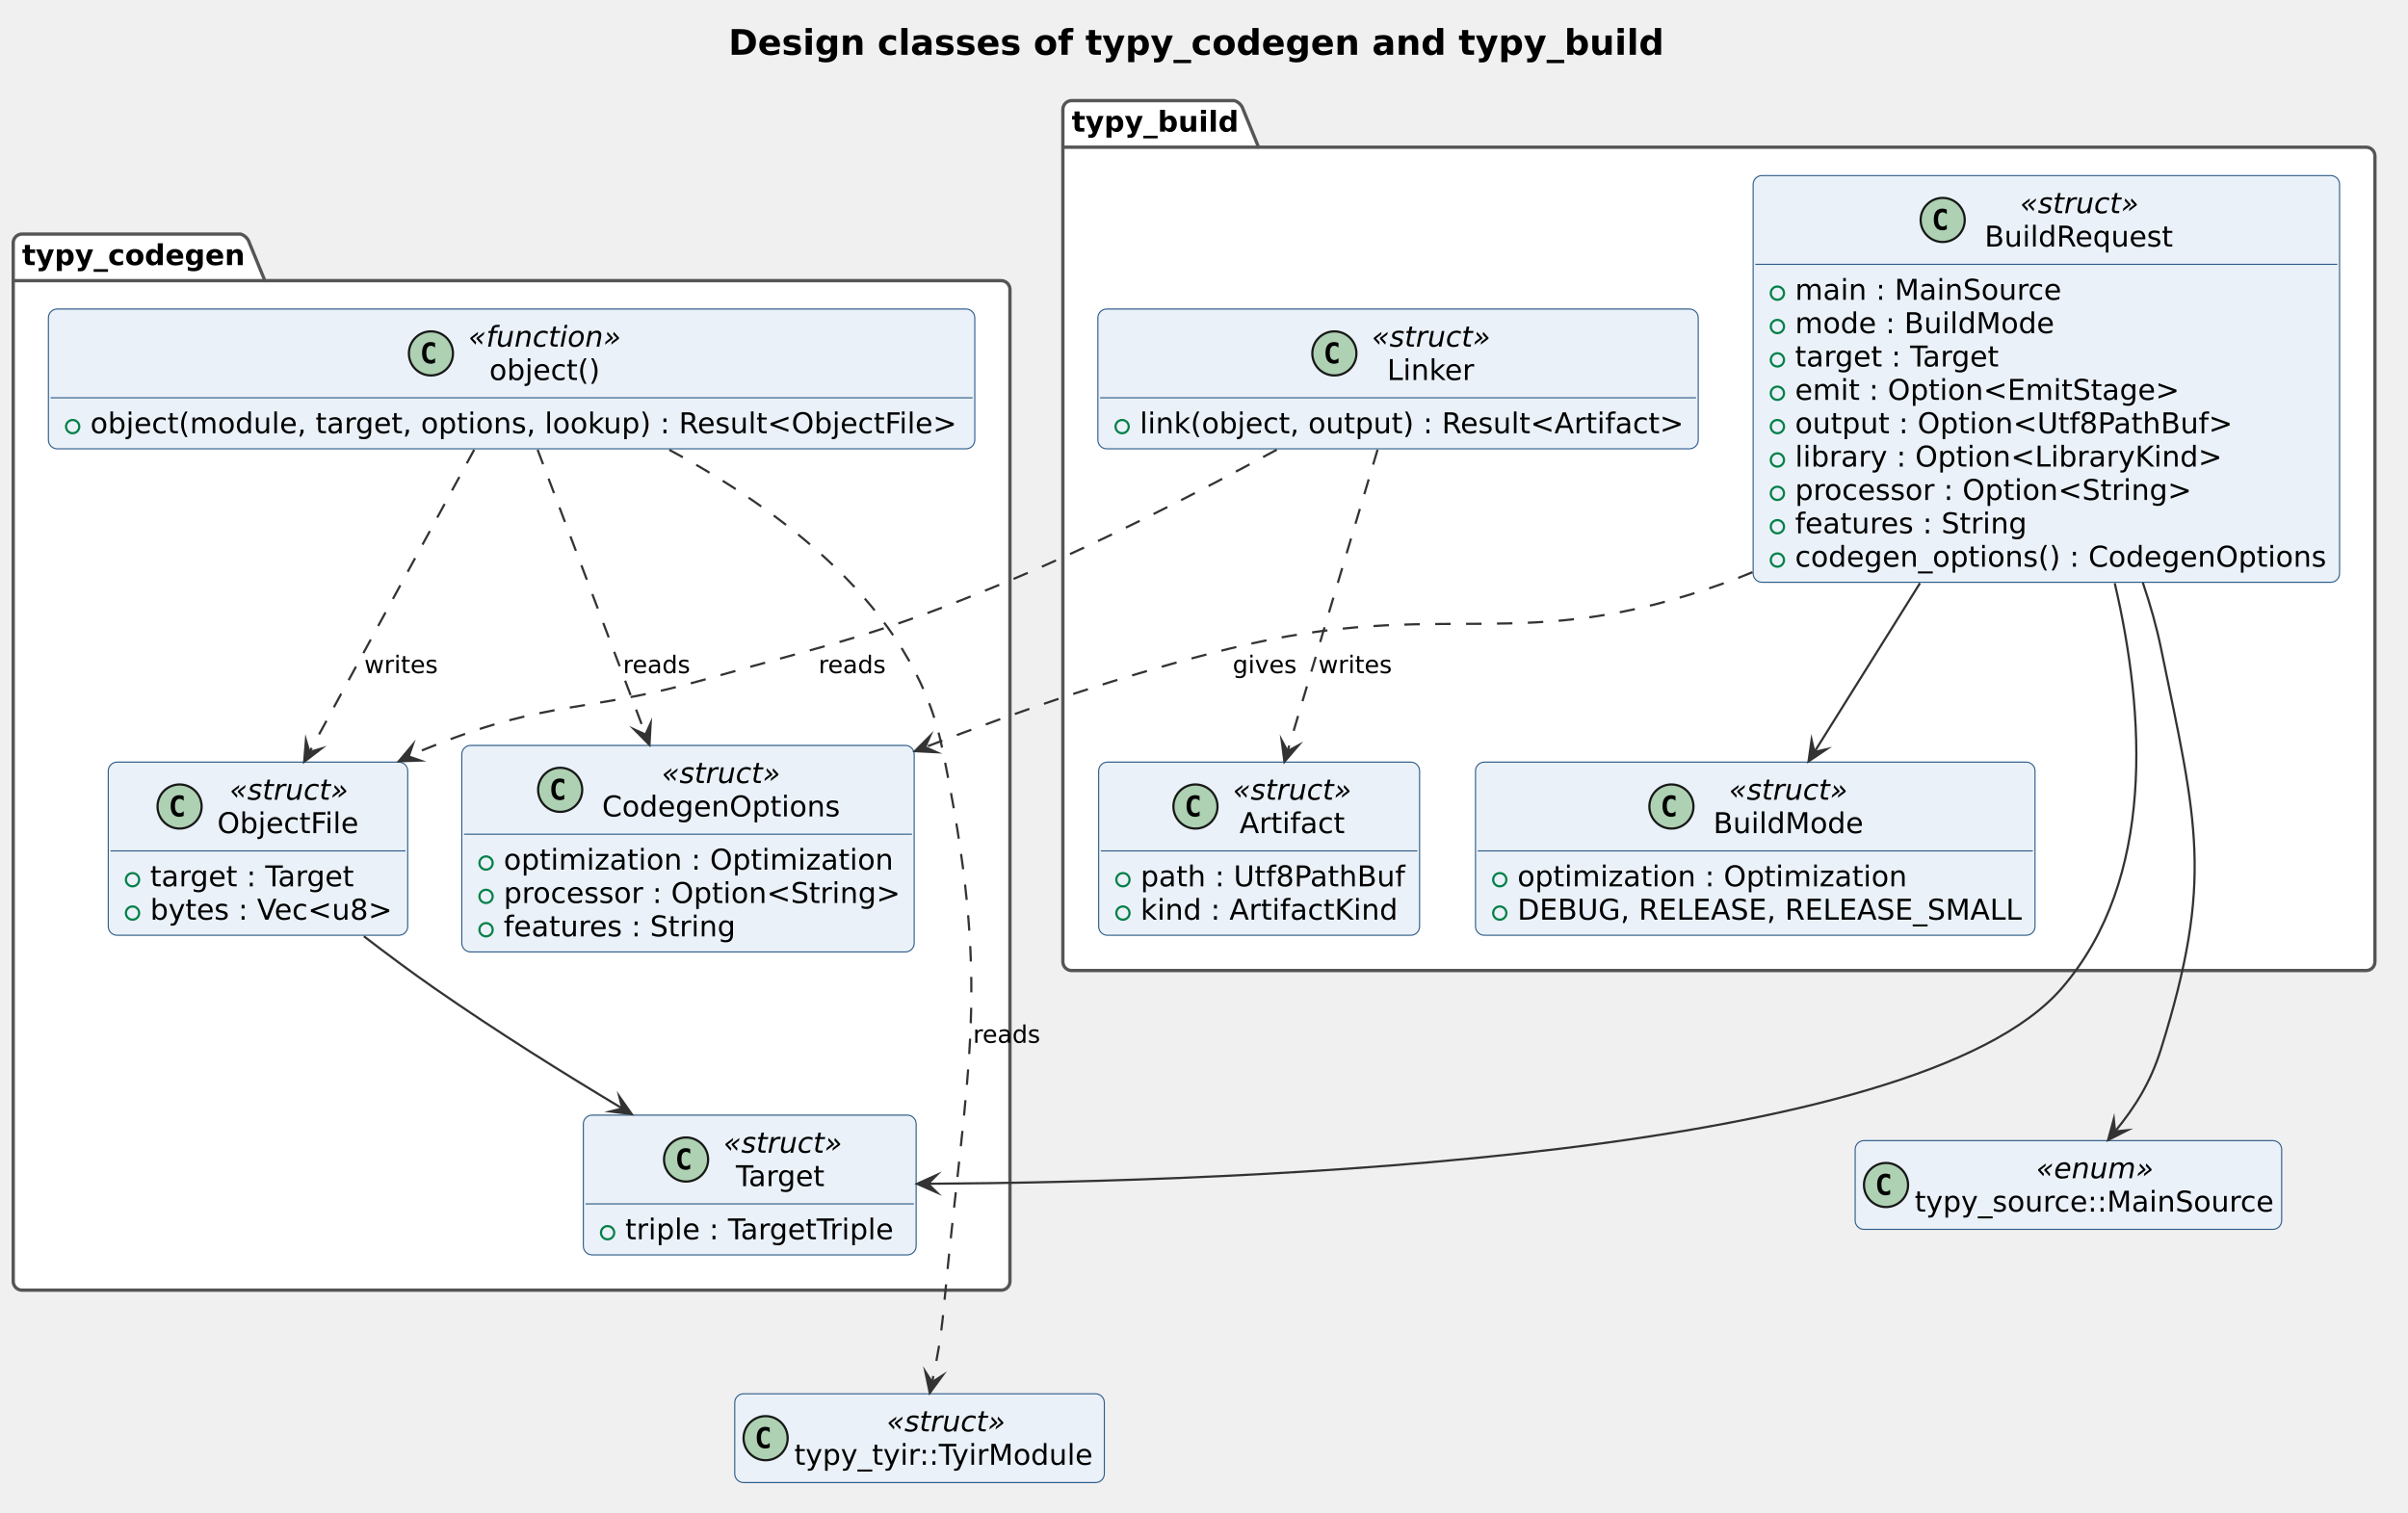
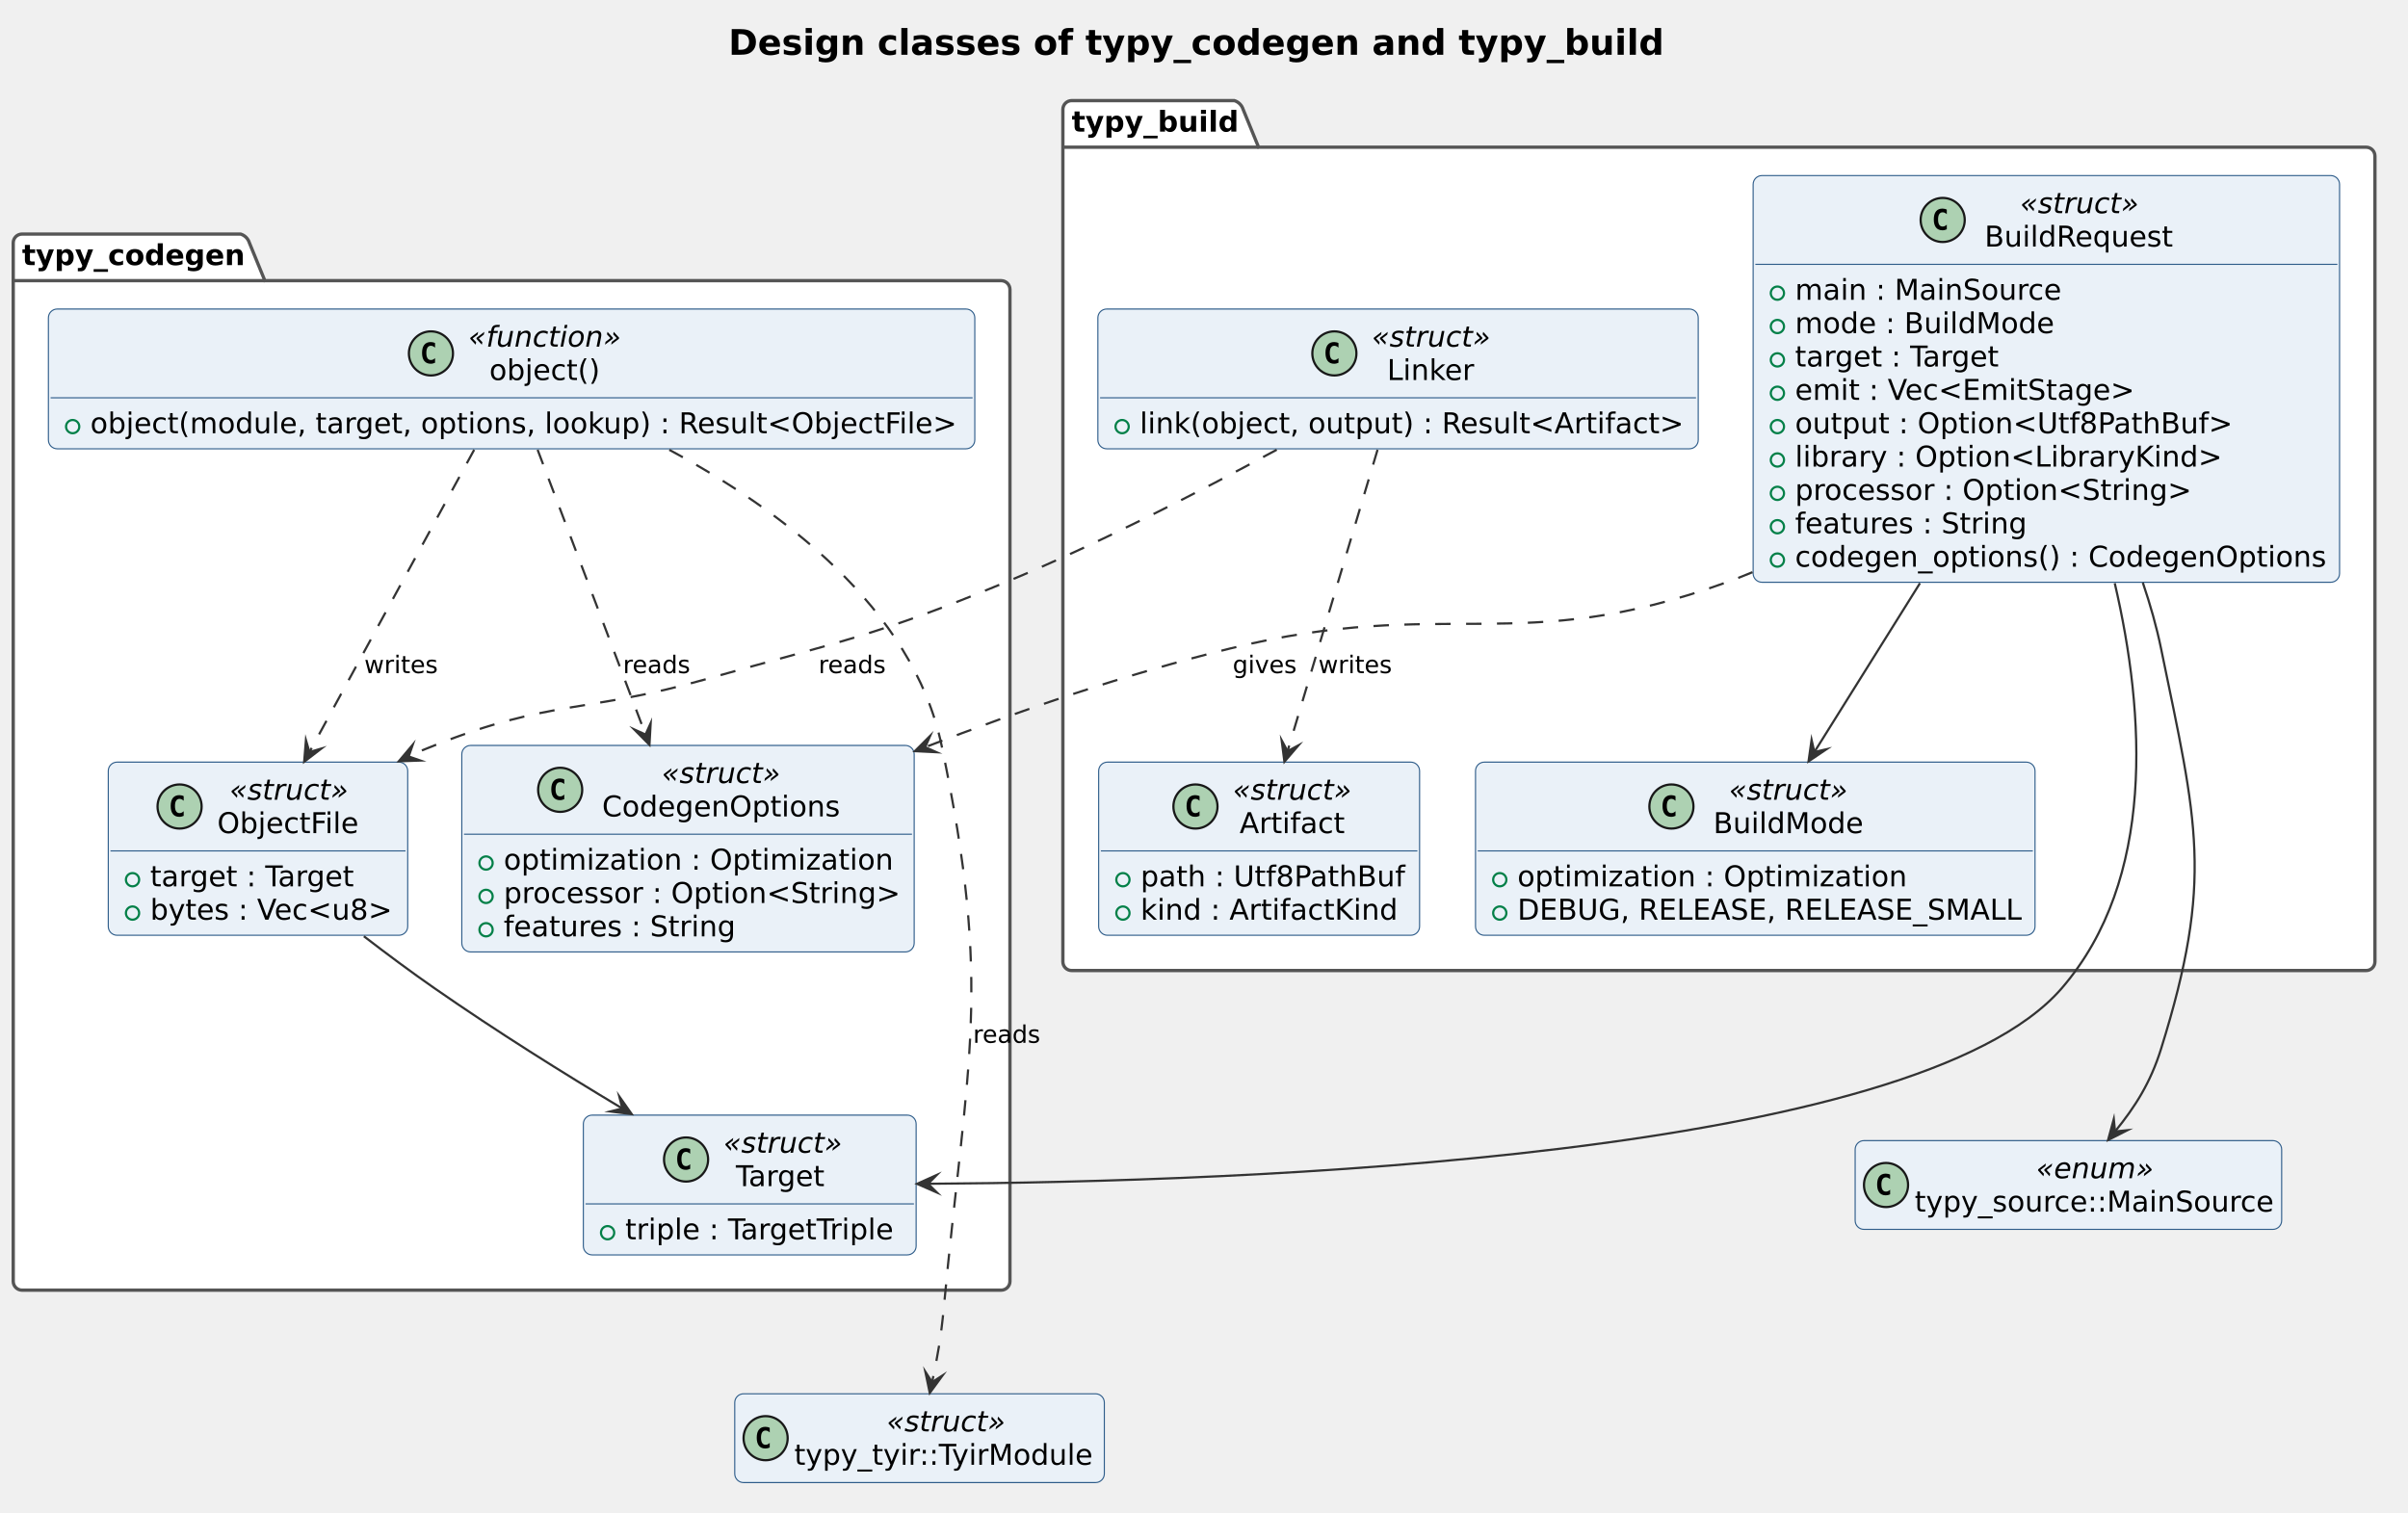
<svg xmlns="http://www.w3.org/2000/svg" version="1.1" data-diagram-type="CLASS" style="width:1092px;height:686px;background:#FFFFFF;" width="1092px" height="686px" viewBox="0 0 1092 686" zoomAndPan="magnify" preserveAspectRatio="none" contentStyleType="text/css">
  <defs />
  <g font-family="sans-serif" lengthAdjust="spacing">
    <g class="title" data-source-line="2">
      <text x="330.359" y="24.852" fill="#000" font-size="16" textLength="424.281" font-weight="700" font-family="'DejaVu Sans'">Design classes of typy_codegen and typy_build</text>
    </g>
    <g class="cluster" data-qualified-name="CodegenCrate" id="ent0001" data-source-line="6">
      <path d="M10,106.155 L109.105,106.155 A6,6 0 0 1 113.105,110.155 L120.105,127.288 L454,127.288 A4,4 0 0 1 458,131.288 L458,581.145 A4,4 0 0 1 454,585.145 L10,585.145 A4,4 0 0 1 6,581.145 L6,110.155 A4,4 0 0 1 10,106.155" style="stroke:#555;stroke-width:1.5;" fill="#FFF" />
      <line x1="6" y1="127.288" x2="120.105" y2="127.288" style="stroke:#555;stroke-width:1.5;" />
      <text x="10" y="120.222" fill="#000" font-size="13" textLength="101.105" font-weight="700" font-family="'DejaVu Sans'">typy_codegen</text>
    </g>
    <g class="cluster" data-qualified-name="BuildCrate" id="ent0006" data-source-line="24">
      <path d="M486,45.625 L559.747,45.625 A6,6 0 0 1 563.747,49.625 L570.747,66.758 L1073,66.758 A4,4 0 0 1 1077,70.758 L1077,436.185 A4,4 0 0 1 1073,440.185 L486,440.185 A4,4 0 0 1 482,436.185 L482,49.625 A4,4 0 0 1 486,45.625" style="stroke:#555;stroke-width:1.5;" fill="#FFF" />
      <line x1="482" y1="66.758" x2="570.747" y2="66.758" style="stroke:#555;stroke-width:1.5;" />
      <text x="486" y="59.692" fill="#000" font-size="13" textLength="75.747" font-weight="700" font-family="'DejaVu Sans'">typy_build</text>
    </g>
    <g class="entity" data-qualified-name="CodegenCrate.GenerateObject" id="ent0002" data-source-line="7">
      <rect x="21.95" y="140.155" width="420.11" height="63.398" fill="#EAF1F8" style="stroke:#2F5D8A;stroke-width:0.5;" rx="4" ry="4" />
      <ellipse cx="195.429" cy="160.288" rx="10" ry="10" fill="#ADD1B2" style="stroke:#181818;stroke-width:1;" />
      <path d="M197.289,164.522 Q196.851,164.741 196.351,164.85 Q195.867,164.975 195.335,164.975 Q193.414,164.975 192.398,163.71 Q191.398,162.444 191.398,160.053 Q191.398,157.663 192.398,156.397 Q193.414,155.132 195.335,155.132 Q195.867,155.132 196.367,155.257 Q196.867,155.366 197.289,155.6 L197.289,157.678 Q196.804,157.241 196.351,157.038 Q195.898,156.819 195.414,156.819 Q194.398,156.819 193.867,157.647 Q193.335,158.46 193.335,160.053 Q193.335,161.663 193.867,162.475 Q194.398,163.288 195.414,163.288 Q195.898,163.288 196.351,163.085 Q196.804,162.882 197.289,162.428 L197.289,164.522 Z " fill="#000" />
      <text x="212.429" y="157.222" fill="#000" font-size="13" textLength="69.151" font-style="italic" font-family="DejaVu Sans">«function»</text>
      <text x="221.903" y="172.355" fill="#000" font-size="13" textLength="50.204" font-family="'DejaVu Sans'">object()</text>
      <line x1="22.95" y1="180.421" x2="441.06" y2="180.421" style="stroke:#2F5D8A;stroke-width:0.5;" />
      <g data-visibility-modifier="PUBLIC_FIELD">
        <ellipse cx="32.95" cy="193.487" rx="3" ry="3" fill="none" style="stroke:#038048;stroke-width:1;" />
      </g>
      <text x="40.95" y="196.488" fill="#000" font-size="13" textLength="395.11" font-family="'DejaVu Sans'">object(module, target, options, lookup) : Result&lt;ObjectFile&gt;</text>
    </g>
    <g class="entity" data-qualified-name="CodegenCrate.CodegenOptions" id="ent0003" data-source-line="10">
      <rect x="209.42" y="338.085" width="205.153" height="93.664" fill="#EAF1F8" style="stroke:#2F5D8A;stroke-width:0.5;" rx="4" ry="4" />
      <ellipse cx="254.032" cy="358.218" rx="10" ry="10" fill="#ADD1B2" style="stroke:#181818;stroke-width:1;" />
      <path d="M255.891,362.452 Q255.454,362.671 254.954,362.78 Q254.469,362.905 253.938,362.905 Q252.016,362.905 251.001,361.64 Q250.001,360.374 250.001,357.983 Q250.001,355.593 251.001,354.327 Q252.016,353.062 253.938,353.062 Q254.469,353.062 254.969,353.187 Q255.469,353.296 255.891,353.53 L255.891,355.608 Q255.407,355.171 254.954,354.968 Q254.501,354.749 254.016,354.749 Q253.001,354.749 252.469,355.577 Q251.938,356.39 251.938,357.983 Q251.938,359.593 252.469,360.405 Q253.001,361.218 254.016,361.218 Q254.501,361.218 254.954,361.015 Q255.407,360.812 255.891,360.358 L255.891,362.452 Z " fill="#000" />
      <text x="300.124" y="355.152" fill="#000" font-size="13" textLength="53.746" font-style="italic" font-family="DejaVu Sans">«struct»</text>
      <text x="273.032" y="370.285" fill="#000" font-size="13" textLength="107.929" font-family="'DejaVu Sans'">CodegenOptions</text>
      <line x1="210.42" y1="378.351" x2="413.573" y2="378.351" style="stroke:#2F5D8A;stroke-width:0.5;" />
      <g data-visibility-modifier="PUBLIC_FIELD">
        <ellipse cx="220.42" cy="391.417" rx="3" ry="3" fill="none" style="stroke:#038048;stroke-width:1;" />
      </g>
      <text x="228.42" y="394.418" fill="#000" font-size="13" textLength="176.687" font-family="'DejaVu Sans'">optimization : Optimization</text>
      <g data-visibility-modifier="PUBLIC_FIELD">
        <ellipse cx="220.42" cy="406.55" rx="3" ry="3" fill="none" style="stroke:#038048;stroke-width:1;" />
      </g>
      <text x="228.42" y="409.55" fill="#000" font-size="13" textLength="180.153" font-family="'DejaVu Sans'">processor : Option&lt;String&gt;</text>
      <g data-visibility-modifier="PUBLIC_FIELD">
        <ellipse cx="220.42" cy="421.683" rx="3" ry="3" fill="none" style="stroke:#038048;stroke-width:1;" />
      </g>
      <text x="228.42" y="424.683" fill="#000" font-size="13" textLength="105.435" font-family="'DejaVu Sans'">features : String</text>
    </g>
    <g class="entity" data-qualified-name="CodegenCrate.Target" id="ent0004" data-source-line="15">
      <rect x="264.54" y="505.755" width="150.918" height="63.398" fill="#EAF1F8" style="stroke:#2F5D8A;stroke-width:0.5;" rx="4" ry="4" />
      <ellipse cx="311.126" cy="525.888" rx="10" ry="10" fill="#ADD1B2" style="stroke:#181818;stroke-width:1;" />
      <path d="M312.986,530.122 Q312.548,530.341 312.048,530.45 Q311.564,530.575 311.033,530.575 Q309.111,530.575 308.095,529.31 Q307.095,528.044 307.095,525.653 Q307.095,523.263 308.095,521.997 Q309.111,520.732 311.033,520.732 Q311.564,520.732 312.064,520.857 Q312.564,520.966 312.986,521.2 L312.986,523.278 Q312.501,522.841 312.048,522.638 Q311.595,522.419 311.111,522.419 Q310.095,522.419 309.564,523.247 Q309.033,524.06 309.033,525.653 Q309.033,527.263 309.564,528.075 Q310.095,528.888 311.111,528.888 Q311.595,528.888 312.048,528.685 Q312.501,528.482 312.986,528.028 L312.986,530.122 Z " fill="#000" />
      <text x="328.126" y="522.822" fill="#000" font-size="13" textLength="53.746" font-style="italic" font-family="DejaVu Sans">«struct»</text>
      <text x="333.7" y="537.955" fill="#000" font-size="13" textLength="42.599" font-family="'DejaVu Sans'">Target</text>
      <line x1="265.54" y1="546.021" x2="414.458" y2="546.021" style="stroke:#2F5D8A;stroke-width:0.5;" />
      <g data-visibility-modifier="PUBLIC_FIELD">
        <ellipse cx="275.54" cy="559.087" rx="3" ry="3" fill="none" style="stroke:#038048;stroke-width:1;" />
      </g>
      <text x="283.54" y="562.088" fill="#000" font-size="13" textLength="125.918" font-family="'DejaVu Sans'">triple : TargetTriple</text>
    </g>
    <g class="entity" data-qualified-name="CodegenCrate.ObjectFile" id="ent0005" data-source-line="18">
      <rect x="49.1" y="345.655" width="135.792" height="78.531" fill="#EAF1F8" style="stroke:#2F5D8A;stroke-width:0.5;" rx="4" ry="4" />
      <ellipse cx="81.439" cy="365.788" rx="10" ry="10" fill="#ADD1B2" style="stroke:#181818;stroke-width:1;" />
      <path d="M83.299,370.022 Q82.861,370.241 82.361,370.35 Q81.877,370.475 81.346,370.475 Q79.424,370.475 78.408,369.21 Q77.408,367.944 77.408,365.553 Q77.408,363.163 78.408,361.897 Q79.424,360.632 81.346,360.632 Q81.877,360.632 82.377,360.757 Q82.877,360.866 83.299,361.1 L83.299,363.178 Q82.814,362.741 82.361,362.538 Q81.908,362.319 81.424,362.319 Q80.408,362.319 79.877,363.147 Q79.346,363.96 79.346,365.553 Q79.346,367.163 79.877,367.975 Q80.408,368.788 81.424,368.788 Q81.908,368.788 82.361,368.585 Q82.814,368.382 83.299,367.928 L83.299,370.022 Z " fill="#000" />
      <text x="104.161" y="362.722" fill="#000" font-size="13" textLength="53.746" font-style="italic" font-family="DejaVu Sans">«struct»</text>
      <text x="98.515" y="377.855" fill="#000" font-size="13" textLength="65.038" font-family="'DejaVu Sans'">ObjectFile</text>
      <line x1="50.1" y1="385.921" x2="183.892" y2="385.921" style="stroke:#2F5D8A;stroke-width:0.5;" />
      <g data-visibility-modifier="PUBLIC_FIELD">
        <ellipse cx="60.1" cy="398.987" rx="3" ry="3" fill="none" style="stroke:#038048;stroke-width:1;" />
      </g>
      <text x="68.1" y="401.988" fill="#000" font-size="13" textLength="94.999" font-family="'DejaVu Sans'">target : Target</text>
      <g data-visibility-modifier="PUBLIC_FIELD">
        <ellipse cx="60.1" cy="414.12" rx="3" ry="3" fill="none" style="stroke:#038048;stroke-width:1;" />
      </g>
      <text x="68.1" y="417.12" fill="#000" font-size="13" textLength="110.792" font-family="'DejaVu Sans'">bytes : Vec&lt;u8&gt;</text>
    </g>
    <g class="entity" data-qualified-name="BuildCrate.BuildRequest" id="ent0007" data-source-line="25">
      <rect x="795.03" y="79.625" width="265.938" height="184.461" fill="#EAF1F8" style="stroke:#2F5D8A;stroke-width:0.5;" rx="4" ry="4" />
      <ellipse cx="880.987" cy="99.758" rx="10" ry="10" fill="#ADD1B2" style="stroke:#181818;stroke-width:1;" />
      <path d="M882.847,103.992 Q882.409,104.211 881.909,104.32 Q881.425,104.445 880.894,104.445 Q878.972,104.445 877.956,103.18 Q876.956,101.914 876.956,99.523 Q876.956,97.133 877.956,95.867 Q878.972,94.602 880.894,94.602 Q881.425,94.602 881.925,94.727 Q882.425,94.836 882.847,95.07 L882.847,97.148 Q882.362,96.711 881.909,96.508 Q881.456,96.289 880.972,96.289 Q879.956,96.289 879.425,97.117 Q878.894,97.93 878.894,99.523 Q878.894,101.133 879.425,101.945 Q879.956,102.758 880.972,102.758 Q881.456,102.758 881.909,102.555 Q882.362,102.352 882.847,101.898 L882.847,103.992 Z " fill="#000" />
      <text x="916.126" y="96.692" fill="#000" font-size="13" textLength="53.746" font-style="italic" font-family="DejaVu Sans">«struct»</text>
      <text x="899.987" y="111.825" fill="#000" font-size="13" textLength="86.023" font-family="'DejaVu Sans'">BuildRequest</text>
      <line x1="796.03" y1="119.891" x2="1059.968" y2="119.891" style="stroke:#2F5D8A;stroke-width:0.5;" />
      <g data-visibility-modifier="PUBLIC_FIELD">
        <ellipse cx="806.03" cy="132.957" rx="3" ry="3" fill="none" style="stroke:#038048;stroke-width:1;" />
      </g>
      <text x="814.03" y="135.958" fill="#000" font-size="13" textLength="121.094" font-family="'DejaVu Sans'">main : MainSource</text>
      <g data-visibility-modifier="PUBLIC_FIELD">
        <ellipse cx="806.03" cy="148.09" rx="3" ry="3" fill="none" style="stroke:#038048;stroke-width:1;" />
      </g>
      <text x="814.03" y="151.09" fill="#000" font-size="13" textLength="117.565" font-family="'DejaVu Sans'">mode : BuildMode</text>
      <g data-visibility-modifier="PUBLIC_FIELD">
        <ellipse cx="806.03" cy="163.223" rx="3" ry="3" fill="none" style="stroke:#038048;stroke-width:1;" />
      </g>
      <text x="814.03" y="166.223" fill="#000" font-size="13" textLength="94.999" font-family="'DejaVu Sans'">target : Target</text>
      <g data-visibility-modifier="PUBLIC_FIELD">
        <ellipse cx="806.03" cy="178.355" rx="3" ry="3" fill="none" style="stroke:#038048;stroke-width:1;" />
      </g>
-       <text x="814.03" y="181.356" fill="#000" font-size="13" textLength="174.338" font-family="'DejaVu Sans'">emit : Option&lt;EmitStage&gt;</text>
+       <text x="814.03" y="181.356" fill="#000" font-size="13" textLength="154.991" font-family="'DejaVu Sans'">emit : Vec&lt;EmitStage&gt;</text>
      <g data-visibility-modifier="PUBLIC_FIELD">
        <ellipse cx="806.03" cy="193.488" rx="3" ry="3" fill="none" style="stroke:#038048;stroke-width:1;" />
      </g>
      <text x="814.03" y="196.489" fill="#000" font-size="13" textLength="199.031" font-family="'DejaVu Sans'">output : Option&lt;Utf8PathBuf&gt;</text>
      <g data-visibility-modifier="PUBLIC_FIELD">
        <ellipse cx="806.03" cy="208.621" rx="3" ry="3" fill="none" style="stroke:#038048;stroke-width:1;" />
      </g>
      <text x="814.03" y="211.622" fill="#000" font-size="13" textLength="193.724" font-family="'DejaVu Sans'">library : Option&lt;LibraryKind&gt;</text>
      <g data-visibility-modifier="PUBLIC_FIELD">
        <ellipse cx="806.03" cy="223.754" rx="3" ry="3" fill="none" style="stroke:#038048;stroke-width:1;" />
      </g>
      <text x="814.03" y="226.754" fill="#000" font-size="13" textLength="180.153" font-family="'DejaVu Sans'">processor : Option&lt;String&gt;</text>
      <g data-visibility-modifier="PUBLIC_FIELD">
        <ellipse cx="806.03" cy="238.887" rx="3" ry="3" fill="none" style="stroke:#038048;stroke-width:1;" />
      </g>
      <text x="814.03" y="241.887" fill="#000" font-size="13" textLength="105.435" font-family="'DejaVu Sans'">features : String</text>
      <g data-visibility-modifier="PUBLIC_FIELD">
        <ellipse cx="806.03" cy="254.02" rx="3" ry="3" fill="none" style="stroke:#038048;stroke-width:1;" />
      </g>
      <text x="814.03" y="257.02" fill="#000" font-size="13" textLength="240.938" font-family="'DejaVu Sans'">codegen_options() : CodegenOptions</text>
    </g>
    <g class="entity" data-qualified-name="BuildCrate.BuildMode" id="ent0008" data-source-line="36">
      <rect x="669.13" y="345.655" width="253.731" height="78.531" fill="#EAF1F8" style="stroke:#2F5D8A;stroke-width:0.5;" rx="4" ry="4" />
      <ellipse cx="757.969" cy="365.788" rx="10" ry="10" fill="#ADD1B2" style="stroke:#181818;stroke-width:1;" />
      <path d="M759.828,370.022 Q759.391,370.241 758.891,370.35 Q758.407,370.475 757.875,370.475 Q755.953,370.475 754.938,369.21 Q753.938,367.944 753.938,365.553 Q753.938,363.163 754.938,361.897 Q755.953,360.632 757.875,360.632 Q758.407,360.632 758.907,360.757 Q759.407,360.866 759.828,361.1 L759.828,363.178 Q759.344,362.741 758.891,362.538 Q758.438,362.319 757.953,362.319 Q756.938,362.319 756.407,363.147 Q755.875,363.96 755.875,365.553 Q755.875,367.163 756.407,367.975 Q756.938,368.788 757.953,368.788 Q758.438,368.788 758.891,368.585 Q759.344,368.382 759.828,367.928 L759.828,370.022 Z " fill="#000" />
      <text x="784.123" y="362.722" fill="#000" font-size="13" textLength="53.746" font-style="italic" font-family="DejaVu Sans">«struct»</text>
      <text x="776.969" y="377.855" fill="#000" font-size="13" textLength="68.053" font-family="'DejaVu Sans'">BuildMode</text>
      <line x1="670.13" y1="385.921" x2="921.861" y2="385.921" style="stroke:#2F5D8A;stroke-width:0.5;" />
      <g data-visibility-modifier="PUBLIC_FIELD">
        <ellipse cx="680.13" cy="398.987" rx="3" ry="3" fill="none" style="stroke:#038048;stroke-width:1;" />
      </g>
      <text x="688.13" y="401.988" fill="#000" font-size="13" textLength="176.687" font-family="'DejaVu Sans'">optimization : Optimization</text>
      <g data-visibility-modifier="PUBLIC_FIELD">
        <ellipse cx="680.13" cy="414.12" rx="3" ry="3" fill="none" style="stroke:#038048;stroke-width:1;" />
      </g>
      <text x="688.13" y="417.12" fill="#000" font-size="13" textLength="228.731" font-family="'DejaVu Sans'">DEBUG, RELEASE, RELEASE_SMALL</text>
    </g>
    <g class="entity" data-qualified-name="BuildCrate.Linker" id="ent0009" data-source-line="40">
      <rect x="497.87" y="140.155" width="272.254" height="63.398" fill="#EAF1F8" style="stroke:#2F5D8A;stroke-width:0.5;" rx="4" ry="4" />
      <ellipse cx="605.124" cy="160.288" rx="10" ry="10" fill="#ADD1B2" style="stroke:#181818;stroke-width:1;" />
      <path d="M606.984,164.522 Q606.546,164.741 606.046,164.85 Q605.562,164.975 605.03,164.975 Q603.109,164.975 602.093,163.71 Q601.093,162.444 601.093,160.053 Q601.093,157.663 602.093,156.397 Q603.109,155.132 605.03,155.132 Q605.562,155.132 606.062,155.257 Q606.562,155.366 606.984,155.6 L606.984,157.678 Q606.499,157.241 606.046,157.038 Q605.593,156.819 605.109,156.819 Q604.093,156.819 603.562,157.647 Q603.03,158.46 603.03,160.053 Q603.03,161.663 603.562,162.475 Q604.093,163.288 605.109,163.288 Q605.593,163.288 606.046,163.085 Q606.499,162.882 606.984,162.428 L606.984,164.522 Z " fill="#000" />
      <text x="622.124" y="157.222" fill="#000" font-size="13" textLength="53.746" font-style="italic" font-family="DejaVu Sans">«struct»</text>
      <text x="629.015" y="172.355" fill="#000" font-size="13" textLength="39.965" font-family="'DejaVu Sans'">Linker</text>
      <line x1="498.87" y1="180.421" x2="769.124" y2="180.421" style="stroke:#2F5D8A;stroke-width:0.5;" />
      <g data-visibility-modifier="PUBLIC_FIELD">
        <ellipse cx="508.87" cy="193.487" rx="3" ry="3" fill="none" style="stroke:#038048;stroke-width:1;" />
      </g>
      <text x="516.87" y="196.488" fill="#000" font-size="13" textLength="247.254" font-family="'DejaVu Sans'">link(object, output) : Result&lt;Artifact&gt;</text>
    </g>
    <g class="entity" data-qualified-name="BuildCrate.Artifact" id="ent0010" data-source-line="43">
      <rect x="498.23" y="345.655" width="145.536" height="78.531" fill="#EAF1F8" style="stroke:#2F5D8A;stroke-width:0.5;" rx="4" ry="4" />
      <ellipse cx="542.125" cy="365.788" rx="10" ry="10" fill="#ADD1B2" style="stroke:#181818;stroke-width:1;" />
      <path d="M543.984,370.022 Q543.547,370.241 543.047,370.35 Q542.563,370.475 542.031,370.475 Q540.109,370.475 539.094,369.21 Q538.094,367.944 538.094,365.553 Q538.094,363.163 539.094,361.897 Q540.109,360.632 542.031,360.632 Q542.563,360.632 543.063,360.757 Q543.563,360.866 543.984,361.1 L543.984,363.178 Q543.5,362.741 543.047,362.538 Q542.594,362.319 542.109,362.319 Q541.094,362.319 540.563,363.147 Q540.031,363.96 540.031,365.553 Q540.031,367.163 540.563,367.975 Q541.094,368.788 542.109,368.788 Q542.594,368.788 543.047,368.585 Q543.5,368.382 543.984,367.928 L543.984,370.022 Z " fill="#000" />
      <text x="559.125" y="362.722" fill="#000" font-size="13" textLength="53.746" font-style="italic" font-family="DejaVu Sans">«struct»</text>
      <text x="562.131" y="377.855" fill="#000" font-size="13" textLength="47.734" font-family="'DejaVu Sans'">Artifact</text>
      <line x1="499.23" y1="385.921" x2="642.766" y2="385.921" style="stroke:#2F5D8A;stroke-width:0.5;" />
      <g data-visibility-modifier="PUBLIC_FIELD">
        <ellipse cx="509.23" cy="398.987" rx="3" ry="3" fill="none" style="stroke:#038048;stroke-width:1;" />
      </g>
      <text x="517.23" y="401.988" fill="#000" font-size="13" textLength="120.536" font-family="'DejaVu Sans'">path : Utf8PathBuf</text>
      <g data-visibility-modifier="PUBLIC_FIELD">
        <ellipse cx="509.23" cy="414.12" rx="3" ry="3" fill="none" style="stroke:#038048;stroke-width:1;" />
      </g>
      <text x="517.23" y="417.12" fill="#000" font-size="13" textLength="116.638" font-family="'DejaVu Sans'">kind : ArtifactKind</text>
    </g>
    <g class="entity" data-qualified-name="TyirModule" id="ent0011" data-source-line="49">
      <rect x="333.2" y="632.145" width="167.604" height="40.266" fill="#EAF1F8" style="stroke:#2F5D8A;stroke-width:0.5;" rx="4" ry="4" />
      <ellipse cx="347.2" cy="652.278" rx="10" ry="10" fill="#ADD1B2" style="stroke:#181818;stroke-width:1;" />
      <path d="M349.059,656.512 Q348.622,656.731 348.122,656.84 Q347.638,656.965 347.106,656.965 Q345.184,656.965 344.169,655.7 Q343.169,654.434 343.169,652.043 Q343.169,649.653 344.169,648.387 Q345.184,647.122 347.106,647.122 Q347.638,647.122 348.138,647.247 Q348.638,647.356 349.059,647.59 L349.059,649.668 Q348.575,649.231 348.122,649.028 Q347.669,648.809 347.184,648.809 Q346.169,648.809 345.638,649.637 Q345.106,650.45 345.106,652.043 Q345.106,653.653 345.638,654.465 Q346.169,655.278 347.184,655.278 Q347.669,655.278 348.122,655.075 Q348.575,654.872 349.059,654.418 L349.059,656.512 Z " fill="#000" />
      <text x="402.129" y="649.212" fill="#000" font-size="13" textLength="53.746" font-style="italic" font-family="DejaVu Sans">«struct»</text>
      <text x="360.2" y="664.345" fill="#000" font-size="13" textLength="137.604" font-family="'DejaVu Sans'">typy_tyir::TyirModule</text>
    </g>
    <g class="entity" data-qualified-name="MainSource" id="ent0012" data-source-line="50">
      <rect x="841.29" y="517.315" width="193.42" height="40.266" fill="#EAF1F8" style="stroke:#2F5D8A;stroke-width:0.5;" rx="4" ry="4" />
      <ellipse cx="855.29" cy="537.448" rx="10" ry="10" fill="#ADD1B2" style="stroke:#181818;stroke-width:1;" />
      <path d="M857.149,541.682 Q856.712,541.901 856.212,542.01 Q855.728,542.135 855.196,542.135 Q853.274,542.135 852.259,540.87 Q851.259,539.604 851.259,537.213 Q851.259,534.823 852.259,533.557 Q853.274,532.292 855.196,532.292 Q855.728,532.292 856.228,532.417 Q856.728,532.526 857.149,532.76 L857.149,534.838 Q856.665,534.401 856.212,534.198 Q855.759,533.979 855.274,533.979 Q854.259,533.979 853.728,534.807 Q853.196,535.62 853.196,537.213 Q853.196,538.823 853.728,539.635 Q854.259,540.448 855.274,540.448 Q855.759,540.448 856.212,540.245 Q856.665,540.042 857.149,539.588 L857.149,541.682 Z " fill="#000" />
      <text x="923.407" y="534.382" fill="#000" font-size="13" textLength="53.187" font-style="italic" font-family="DejaVu Sans">«enum»</text>
      <text x="868.29" y="549.515" fill="#000" font-size="13" textLength="163.42" font-family="'DejaVu Sans'">typy_source::MainSource</text>
    </g>
    <g class="link" data-entity-1="ent0002" data-entity-2="ent0011" id="lnk13" data-source-line="52" data-link-type="dependency">
      <path d="M303.52,204.015 C353.61,230.935 413.86,275.445 427,338.085 C450.28,449.035 438.58,480.285 428,593.145 C426.78,606.135 425.128,615.658 422.698,626.878" style="stroke:#333;stroke-width:1;stroke-dasharray:7,7;" fill="none" id="GenerateObject-to-TyirModule" codeLine="52" />
      <polygon points="421.64,631.765,427.454,623.816,422.698,626.878,419.636,622.122,421.64,631.765" fill="#333" style="stroke:#333;stroke-width:1;stroke-linejoin:miter;stroke-miterlimit:10;" />
      <text x="441.26" y="472.965" fill="#000" font-size="11" textLength="30.744" font-family="'DejaVu Sans'">reads</text>
    </g>
    <g class="link" data-entity-1="ent0002" data-entity-2="ent0003" id="lnk14" data-source-line="53" data-link-type="dependency">
      <path d="M243.8,203.995 C257.19,239.315 277.378,292.579 292.748,333.139" style="stroke:#333;stroke-width:1;stroke-dasharray:7,7;" fill="none" id="GenerateObject-to-CodegenOptions" codeLine="53" />
      <polygon points="294.52,337.815,295.071,327.982,292.748,333.139,287.59,330.816,294.52,337.815" fill="#333" style="stroke:#333;stroke-width:1;stroke-linejoin:miter;stroke-miterlimit:10;" />
      <text x="282.52" y="305.295" fill="#000" font-size="11" textLength="30.744" font-family="'DejaVu Sans'">reads</text>
    </g>
    <g class="link" data-entity-1="ent0002" data-entity-2="ent0005" id="lnk15" data-source-line="54" data-link-type="dependency">
      <path d="M215.03,203.995 C194.54,241.615 162.463,300.485 140.333,341.095" style="stroke:#333;stroke-width:1;stroke-dasharray:7,7;" fill="none" id="GenerateObject-to-ObjectFile" codeLine="54" />
      <polygon points="137.94,345.485,145.759,339.496,140.333,341.095,138.734,335.668,137.94,345.485" fill="#333" style="stroke:#333;stroke-width:1;stroke-linejoin:miter;stroke-miterlimit:10;" />
      <text x="165.2" y="305.295" fill="#000" font-size="11" textLength="33.387" font-family="'DejaVu Sans'">writes</text>
    </g>
    <g class="link" data-entity-1="ent0005" data-entity-2="ent0004" id="lnk16" data-source-line="55" data-link-type="dependency">
      <path d="M165.02,424.645 C175.41,432.645 186.45,440.855 197,448.185 C225.87,468.245 254.962,486.404 282.202,502.734" style="stroke:#333;stroke-width:1;" fill="none" id="ObjectFile-to-Target" codeLine="55" />
      <polygon points="286.49,505.305,280.828,497.247,282.202,502.734,276.714,504.108,286.49,505.305" fill="#333" style="stroke:#333;stroke-width:1;stroke-linejoin:miter;stroke-miterlimit:10;" />
    </g>
    <g class="link" data-entity-1="ent0007" data-entity-2="ent0012" id="lnk17" data-source-line="56" data-link-type="dependency">
      <path d="M971.75,264.265 C975.11,274.155 977.97,284.215 980,294.085 C996.25,373.175 1004.06,398.685 980,475.755 C975.23,491.045 968.26,502 959.15,513.17" style="stroke:#333;stroke-width:1;" fill="none" id="BuildRequest-to-MainSource" codeLine="56" />
      <polygon points="955.99,517.045,964.778,512.599,959.15,513.17,958.578,507.542,955.99,517.045" fill="#333" style="stroke:#333;stroke-width:1;stroke-linejoin:miter;stroke-miterlimit:10;" />
    </g>
    <g class="link" data-entity-1="ent0007" data-entity-2="ent0008" id="lnk18" data-source-line="57" data-link-type="dependency">
      <path d="M870.68,264.515 C852.94,292.875 836.99,318.365 822.8,341.065" style="stroke:#333;stroke-width:1;" fill="none" id="BuildRequest-to-BuildMode" codeLine="57" />
      <polygon points="820.15,345.305,828.312,339.794,822.8,341.065,821.529,335.553,820.15,345.305" fill="#333" style="stroke:#333;stroke-width:1;stroke-linejoin:miter;stroke-miterlimit:10;" />
    </g>
    <g class="link" data-entity-1="ent0007" data-entity-2="ent0004" id="lnk19" data-source-line="58" data-link-type="dependency">
      <path d="M959.02,264.525 C972.81,323.765 977.63,398.765 935,448.185 C868.79,524.935 565.86,536.015 420.87,536.895" style="stroke:#333;stroke-width:1;" fill="none" id="BuildRequest-to-Target" codeLine="58" />
      <polygon points="415.87,536.925,424.894,540.87,420.87,536.895,424.846,532.87,415.87,536.925" fill="#333" style="stroke:#333;stroke-width:1;stroke-linejoin:miter;stroke-miterlimit:10;" />
    </g>
    <g class="link" data-entity-1="ent0007" data-entity-2="ent0003" id="lnk20" data-source-line="59" data-link-type="dependency">
      <path d="M794.75,259.505 C790.84,261.135 786.92,262.675 783,264.085 C688.13,298.405 655.96,269.975 558,294.085 C509.99,305.905 463.035,322.095 419.545,338.875" style="stroke:#333;stroke-width:1;stroke-dasharray:7,7;" fill="none" id="BuildRequest-to-CodegenOptions" codeLine="59" />
      <polygon points="414.88,340.675,424.717,341.167,419.545,338.875,421.837,333.703,414.88,340.675" fill="#333" style="stroke:#333;stroke-width:1;stroke-linejoin:miter;stroke-miterlimit:10;" />
      <text x="559" y="305.295" fill="#000" font-size="11" textLength="29.047" font-family="'DejaVu Sans'">gives</text>
    </g>
    <g class="link" data-entity-1="ent0009" data-entity-2="ent0005" id="lnk21" data-source-line="60" data-link-type="dependency">
      <path d="M578.97,203.975 C544.34,222.815 498.34,246.525 456,264.085 C397.32,288.435 381.12,290.775 320,308.085 C265.86,323.425 249.26,317.225 197,338.085 C191.65,340.225 190.715,340.476 185.335,343.096" style="stroke:#333;stroke-width:1;stroke-dasharray:7,7;" fill="none" id="Linker-to-ObjectFile" codeLine="60" />
      <polygon points="180.84,345.285,190.683,344.941,185.335,343.096,187.18,337.748,180.84,345.285" fill="#333" style="stroke:#333;stroke-width:1;stroke-linejoin:miter;stroke-miterlimit:10;" />
      <text x="371.2" y="305.295" fill="#000" font-size="11" textLength="30.744" font-family="'DejaVu Sans'">reads</text>
    </g>
    <g class="link" data-entity-1="ent0009" data-entity-2="ent0010" id="lnk22" data-source-line="61" data-link-type="dependency">
      <path d="M624.7,203.995 C613.48,241.615 596.02,300.084 583.9,340.694" style="stroke:#333;stroke-width:1;stroke-dasharray:7,7;" fill="none" id="Linker-to-Artifact" codeLine="61" />
      <polygon points="582.47,345.485,588.877,338.005,583.9,340.694,581.211,335.717,582.47,345.485" fill="#333" style="stroke:#333;stroke-width:1;stroke-linejoin:miter;stroke-miterlimit:10;" />
      <text x="597.86" y="305.295" fill="#000" font-size="11" textLength="33.387" font-family="'DejaVu Sans'">writes</text>
    </g>
  </g>
</svg>
